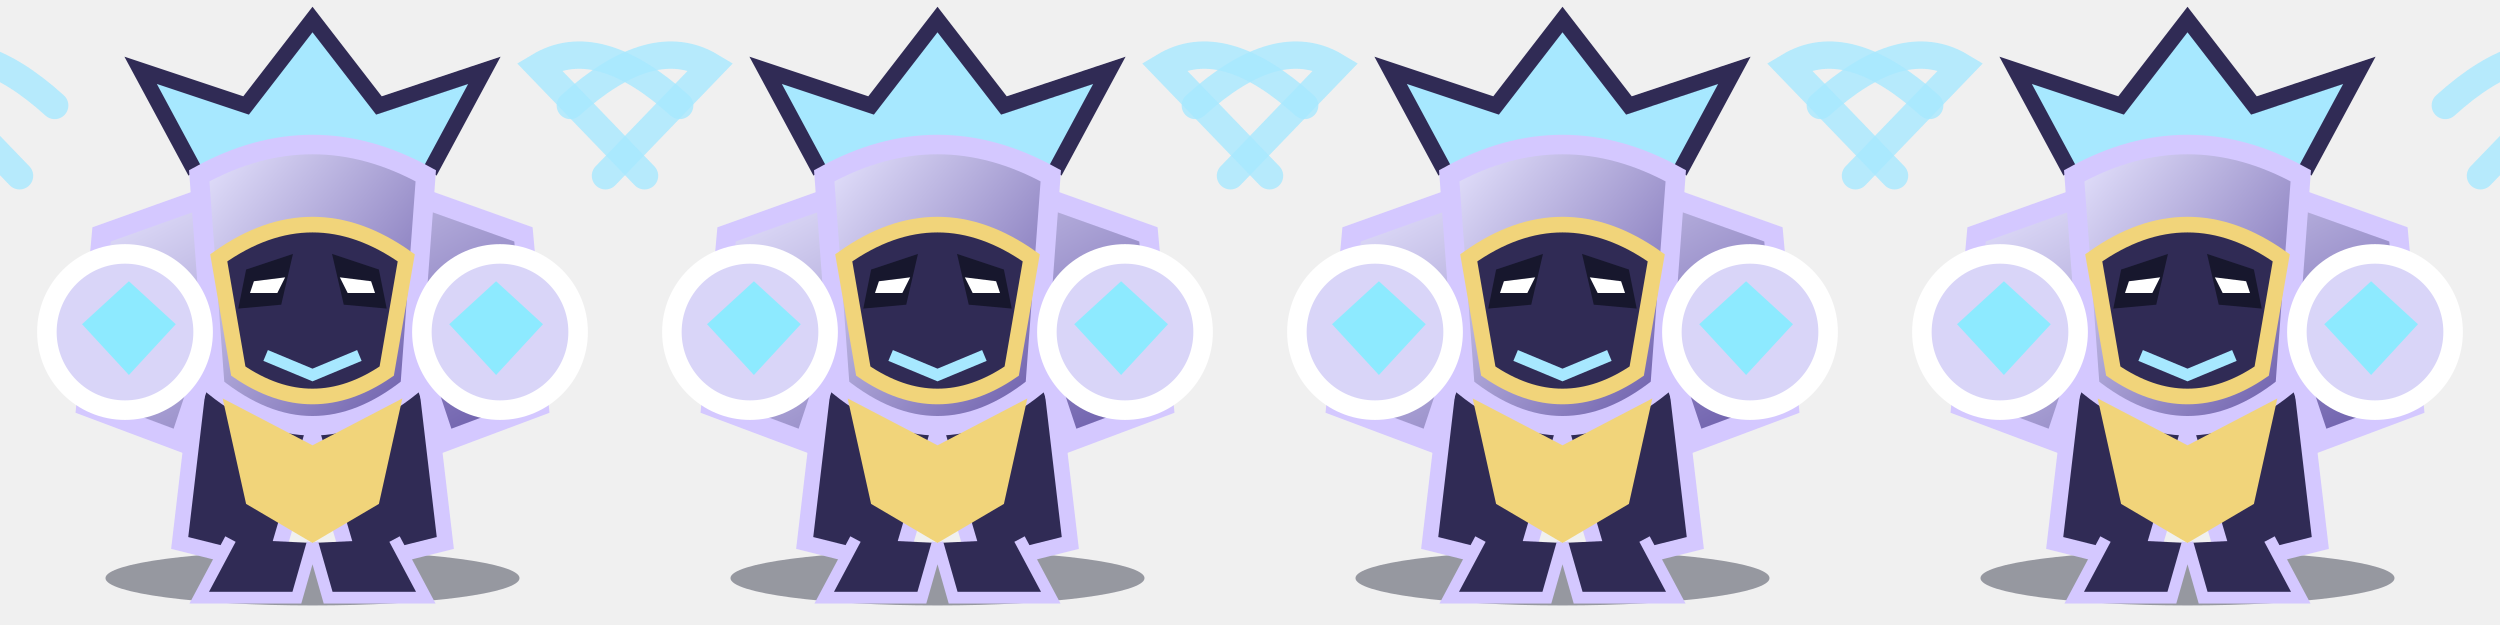
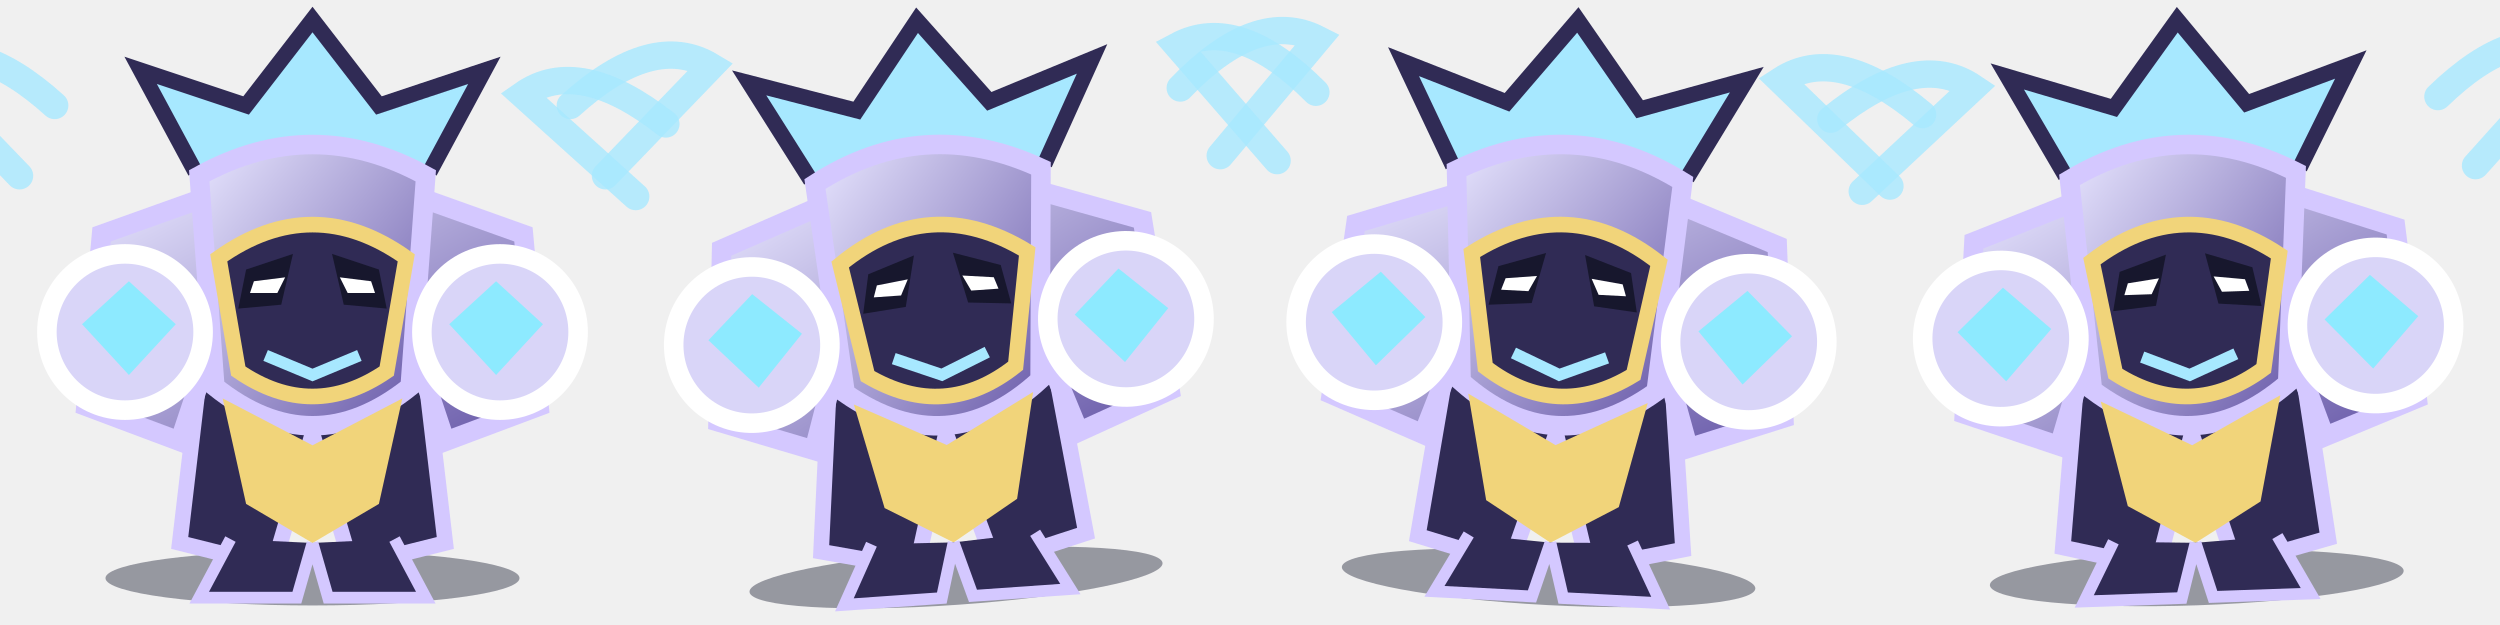
<svg xmlns="http://www.w3.org/2000/svg" width="640" height="160" viewBox="0 0 640 160">
  <defs>
    <linearGradient id="g" x2="1" y2="1">
      <stop stop-color="#e8e6ff" />
      <stop offset="1" stop-color="#6556a6" />
    </linearGradient>
  </defs>
-   <g transform="translate(0,0) translate(80,0)">
+   <g transform="translate(0,0) translate(80,0) rotate(0 0 80)">
    <ellipse cy="148" rx="53" ry="7" fill="#101329" opacity=".4" />
    <path d="M-28 88 L-34 139 L-10 145 L0 111 L10 145 L34 139 L28 88Z" fill="#302b55" stroke="#d4c8ff" stroke-width="4" />
    <path d="M-26 50 L-54 60 L-58 104 L-34 113 L-22 77 M26 50 L54 60 L58 104 L34 113 L22 77" fill="url(#g)" stroke="#d4c8ff" stroke-width="5" />
    <path d="M-30 44 L-44 18 L-17 27 L0 5 L17 27 L44 18 L30 44" fill="#a7e8ff" stroke="#302b55" stroke-width="4" />
    <path d="M-29 45 Q0 29 29 45 L25 99 Q0 119 -25 99Z" fill="url(#g)" stroke="#d4c8ff" stroke-width="5" />
    <path d="M-24 66 Q0 49 24 66 L19 95 Q0 108 -19 95Z" fill="#302b55" stroke="#f1d47a" stroke-width="4" />
    <path d="M-17 69 L-5 65 L-8 78 L-19 79 M17 69 L5 65 L8 78 L19 79" fill="#17172d" />
    <path d="M-15 72 L-7 71 L-9 75 L-16 75 M15 72 L7 71 L9 75 L16 75" fill="#fff" />
    <path d="M-12 91 L0 96 L12 91" fill="none" stroke="#a7e8ff" stroke-width="3" />
    <path d="M-23 102 L0 114 L23 102 L17 129 L0 139 L-17 129Z" fill="#f1d47a" />
    <circle cx="-48" cy="85" r="20" fill="#d9d5f8" stroke="#fff" stroke-width="5" />
    <circle cx="48" cy="85" r="20" fill="#d9d5f8" stroke="#fff" stroke-width="5" />
    <path d="M-59 83 L-47 72 L-35 83 L-47 96Z M35 83 L47 72 L59 83 L47 96Z" fill="#8deaff" />
    <path d="M-21 138 L-29 153 L-4 153 L0 139 M21 138 L29 153 L4 153 L0 139" fill="#302b55" stroke="#d4c8ff" stroke-width="3" />
    <path d="M-66 27 Q-87 8 -102 17 L-75 45 M66 27 Q87 8 102 17 L75 45" fill="none" stroke="#a7e8ff" stroke-width="7" stroke-linecap="round" opacity=".8" />
  </g>
-   <g transform="translate(160,0) translate(80,0)">
+   <g transform="translate(160,0) translate(80,0) rotate(-4 0 80)">
    <ellipse cy="148" rx="53" ry="7" fill="#101329" opacity=".4" />
    <path d="M-28 88 L-34 139 L-10 145 L0 111 L10 145 L34 139 L28 88Z" fill="#302b55" stroke="#d4c8ff" stroke-width="4" />
    <path d="M-26 50 L-54 60 L-58 104 L-34 113 L-22 77 M26 50 L54 60 L58 104 L34 113 L22 77" fill="url(#g)" stroke="#d4c8ff" stroke-width="5" />
    <path d="M-30 44 L-44 18 L-17 27 L0 5 L17 27 L44 18 L30 44" fill="#a7e8ff" stroke="#302b55" stroke-width="4" />
    <path d="M-29 45 Q0 29 29 45 L25 99 Q0 119 -25 99Z" fill="url(#g)" stroke="#d4c8ff" stroke-width="5" />
    <path d="M-24 66 Q0 49 24 66 L19 95 Q0 108 -19 95Z" fill="#302b55" stroke="#f1d47a" stroke-width="4" />
    <path d="M-17 69 L-5 65 L-8 78 L-19 79 M17 69 L5 65 L8 78 L19 79" fill="#17172d" />
    <path d="M-15 72 L-7 71 L-9 75 L-16 75 M15 72 L7 71 L9 75 L16 75" fill="#fff" />
    <path d="M-12 91 L0 96 L12 91" fill="none" stroke="#a7e8ff" stroke-width="3" />
    <path d="M-23 102 L0 114 L23 102 L17 129 L0 139 L-17 129Z" fill="#f1d47a" />
    <circle cx="-48" cy="85" r="20" fill="#d9d5f8" stroke="#fff" stroke-width="5" />
    <circle cx="48" cy="85" r="20" fill="#d9d5f8" stroke="#fff" stroke-width="5" />
    <path d="M-59 83 L-47 72 L-35 83 L-47 96Z M35 83 L47 72 L59 83 L47 96Z" fill="#8deaff" />
    <path d="M-21 138 L-29 153 L-4 153 L0 139 M21 138 L29 153 L4 153 L0 139" fill="#302b55" stroke="#d4c8ff" stroke-width="3" />
    <path d="M-66 27 Q-87 8 -102 17 L-75 45 M66 27 Q87 8 102 17 L75 45" fill="none" stroke="#a7e8ff" stroke-width="7" stroke-linecap="round" opacity=".8" />
  </g>
-   <g transform="translate(320,0) translate(80,0)">
+   <g transform="translate(320,0) translate(80,0) rotate(3 0 80)">
    <ellipse cy="148" rx="53" ry="7" fill="#101329" opacity=".4" />
    <path d="M-28 88 L-34 139 L-10 145 L0 111 L10 145 L34 139 L28 88Z" fill="#302b55" stroke="#d4c8ff" stroke-width="4" />
    <path d="M-26 50 L-54 60 L-58 104 L-34 113 L-22 77 M26 50 L54 60 L58 104 L34 113 L22 77" fill="url(#g)" stroke="#d4c8ff" stroke-width="5" />
    <path d="M-30 44 L-44 18 L-17 27 L0 5 L17 27 L44 18 L30 44" fill="#a7e8ff" stroke="#302b55" stroke-width="4" />
    <path d="M-29 45 Q0 29 29 45 L25 99 Q0 119 -25 99Z" fill="url(#g)" stroke="#d4c8ff" stroke-width="5" />
    <path d="M-24 66 Q0 49 24 66 L19 95 Q0 108 -19 95Z" fill="#302b55" stroke="#f1d47a" stroke-width="4" />
    <path d="M-17 69 L-5 65 L-8 78 L-19 79 M17 69 L5 65 L8 78 L19 79" fill="#17172d" />
    <path d="M-15 72 L-7 71 L-9 75 L-16 75 M15 72 L7 71 L9 75 L16 75" fill="#fff" />
    <path d="M-12 91 L0 96 L12 91" fill="none" stroke="#a7e8ff" stroke-width="3" />
    <path d="M-23 102 L0 114 L23 102 L17 129 L0 139 L-17 129Z" fill="#f1d47a" />
    <circle cx="-48" cy="85" r="20" fill="#d9d5f8" stroke="#fff" stroke-width="5" />
    <circle cx="48" cy="85" r="20" fill="#d9d5f8" stroke="#fff" stroke-width="5" />
    <path d="M-59 83 L-47 72 L-35 83 L-47 96Z M35 83 L47 72 L59 83 L47 96Z" fill="#8deaff" />
    <path d="M-21 138 L-29 153 L-4 153 L0 139 M21 138 L29 153 L4 153 L0 139" fill="#302b55" stroke="#d4c8ff" stroke-width="3" />
    <path d="M-66 27 Q-87 8 -102 17 L-75 45 M66 27 Q87 8 102 17 L75 45" fill="none" stroke="#a7e8ff" stroke-width="7" stroke-linecap="round" opacity=".8" />
  </g>
-   <g transform="translate(480,0) translate(80,0)">
+   <g transform="translate(480,0) translate(80,0) rotate(-2 0 80)">
    <ellipse cy="148" rx="53" ry="7" fill="#101329" opacity=".4" />
    <path d="M-28 88 L-34 139 L-10 145 L0 111 L10 145 L34 139 L28 88Z" fill="#302b55" stroke="#d4c8ff" stroke-width="4" />
    <path d="M-26 50 L-54 60 L-58 104 L-34 113 L-22 77 M26 50 L54 60 L58 104 L34 113 L22 77" fill="url(#g)" stroke="#d4c8ff" stroke-width="5" />
    <path d="M-30 44 L-44 18 L-17 27 L0 5 L17 27 L44 18 L30 44" fill="#a7e8ff" stroke="#302b55" stroke-width="4" />
    <path d="M-29 45 Q0 29 29 45 L25 99 Q0 119 -25 99Z" fill="url(#g)" stroke="#d4c8ff" stroke-width="5" />
    <path d="M-24 66 Q0 49 24 66 L19 95 Q0 108 -19 95Z" fill="#302b55" stroke="#f1d47a" stroke-width="4" />
    <path d="M-17 69 L-5 65 L-8 78 L-19 79 M17 69 L5 65 L8 78 L19 79" fill="#17172d" />
    <path d="M-15 72 L-7 71 L-9 75 L-16 75 M15 72 L7 71 L9 75 L16 75" fill="#fff" />
    <path d="M-12 91 L0 96 L12 91" fill="none" stroke="#a7e8ff" stroke-width="3" />
    <path d="M-23 102 L0 114 L23 102 L17 129 L0 139 L-17 129Z" fill="#f1d47a" />
    <circle cx="-48" cy="85" r="20" fill="#d9d5f8" stroke="#fff" stroke-width="5" />
    <circle cx="48" cy="85" r="20" fill="#d9d5f8" stroke="#fff" stroke-width="5" />
    <path d="M-59 83 L-47 72 L-35 83 L-47 96Z M35 83 L47 72 L59 83 L47 96Z" fill="#8deaff" />
    <path d="M-21 138 L-29 153 L-4 153 L0 139 M21 138 L29 153 L4 153 L0 139" fill="#302b55" stroke="#d4c8ff" stroke-width="3" />
    <path d="M-66 27 Q-87 8 -102 17 L-75 45 M66 27 Q87 8 102 17 L75 45" fill="none" stroke="#a7e8ff" stroke-width="7" stroke-linecap="round" opacity=".8" />
  </g>
</svg>
